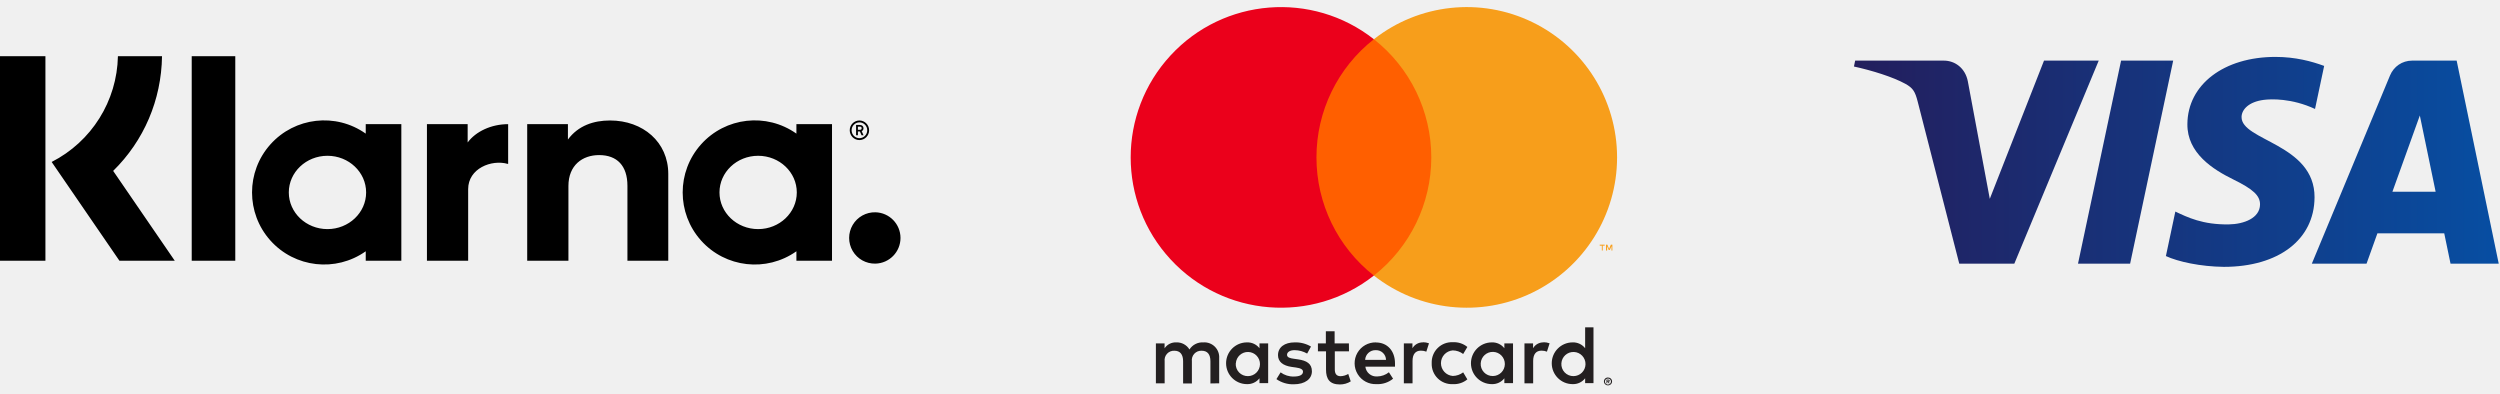
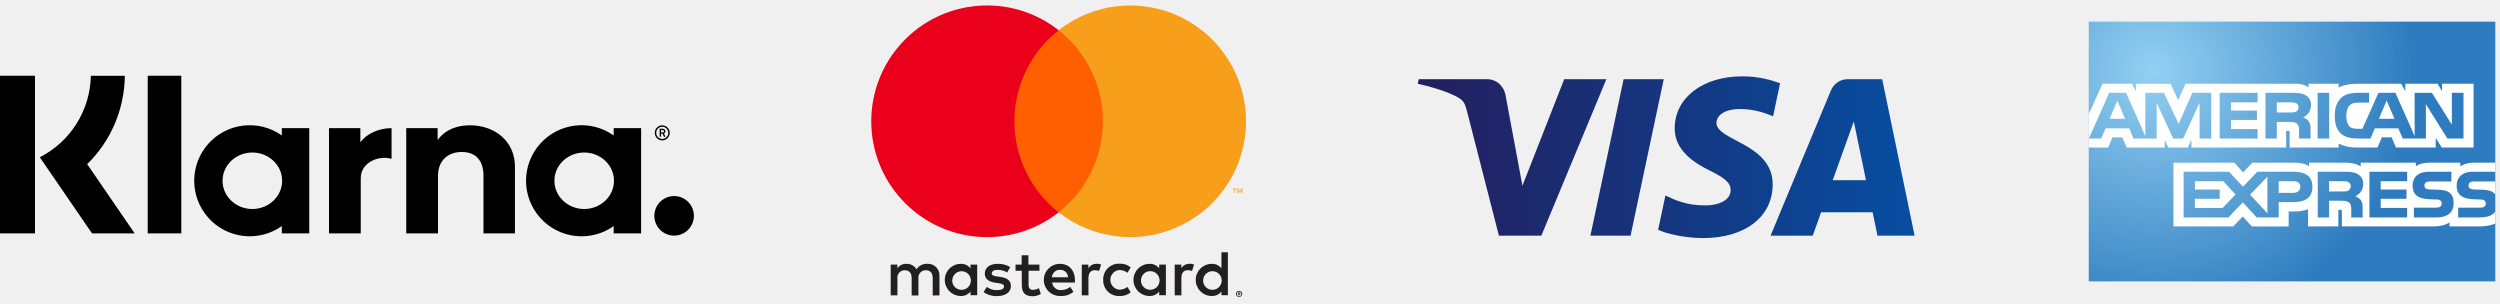
- <svg xmlns="http://www.w3.org/2000/svg" width="178" height="28" viewBox="0 0 178 28">
+ <svg xmlns="http://www.w3.org/2000/svg" width="231" height="28" viewBox="0 0 231 28">
  <defs>
    <linearGradient x1="0%" y1="50%" y2="50%" id="a">
      <stop stop-color="#231E5D" offset="0%" />
      <stop stop-color="#074EA2" offset="100%" />
    </linearGradient>
+     <radialGradient cx="15.981%" cy="18.773%" fx="15.981%" fy="18.773%" r="100%" gradientTransform="matrix(0 1 -.63889 0 .28 .028)" id="b">
+       <stop stop-color="#93D0F2" offset="0%" />
+       <stop stop-color="#2E7CBF" offset="100%" />
+     </radialGradient>
  </defs>
-   <g fill="none">
-     <path d="M13.65 18.564h3.102V4H13.65v14.564zm19.647-8.421V8.84h-2.899v9.724h2.935v-5.096c0-1.479 1.668-2.128 2.812-1.8.012.004.023.002.035.002V8.84c-1.202 0-2.306.522-2.883 1.303zm-9.981 6.169c-1.52 0-2.753-1.169-2.753-2.61 0-1.442 1.233-2.61 2.753-2.61s2.752 1.168 2.752 2.61c0 1.441-1.232 2.61-2.752 2.61zm2.724-6.798a5.131 5.131 0 1 0 0 8.377v.673h2.535V8.84H26.04v.674zm17.396-.936c-1.163 0-2.264.36-3 1.357V8.84h-2.899v9.724h2.935v-5.319c0-1.479.992-2.203 2.186-2.203 1.28 0 2.015.765 2.015 2.183v5.34h2.908V12.38c0-2.263-1.8-3.802-4.145-3.802zm18.894 6.537a1.828 1.828 0 1 0 0 3.655 1.828 1.828 0 0 0 0-3.655zm-8.35 1.197c-1.52 0-2.753-1.169-2.753-2.61 0-1.442 1.232-2.61 2.753-2.61 1.52 0 2.752 1.168 2.752 2.61 0 1.441-1.233 2.61-2.752 2.61zm2.724-6.798a5.132 5.132 0 1 0 0 8.377v.673h2.535V8.84h-2.535v.674zm4.378-.497h.141c.089 0 .126.043.126.11 0 .066-.024.115-.126.115h-.141v-.225zm.002.343h.14l.12.272h.141l-.132-.294c.085-.038.128-.111.128-.211 0-.138-.105-.23-.258-.23h-.27v.733h.13v-.27zM0 18.564h3.234V4H0v14.564zM11.536 4.001h-3.14a8.64 8.64 0 0 1-4.718 7.53l4.825 7.033h3.94l-4.386-6.396c2.19-2.149 3.434-5.045 3.479-8.167zm49.655 4.71a.56.56 0 0 1 .556.565.56.56 0 0 1-.556.563.56.56 0 0 1-.556-.563.56.56 0 0 1 .556-.564zm0 1.262c.38 0 .69-.313.69-.697a.695.695 0 0 0-.69-.698.693.693 0 0 0-.689.698c0 .384.308.697.689.697z" fill="#000" />
-     <path d="M86.806 27.29v-1.783a1.058 1.058 0 0 0-1.118-1.13 1.1 1.1 0 0 0-.999.506 1.043 1.043 0 0 0-.94-.505.94.94 0 0 0-.831.422v-.351h-.619v2.842h.624v-1.564a.666.666 0 0 1 .696-.755c.41 0 .618.268.618.75v1.58h.625v-1.575a.669.669 0 0 1 .695-.755c.422 0 .625.268.625.75v1.58l.624-.011zm9.236-2.841h-1.017v-.862h-.624v.862h-.565v.565h.577v1.308c0 .66.256 1.052.987 1.052.273.001.541-.075.773-.22l-.178-.529a1.142 1.142 0 0 1-.547.16c-.298 0-.41-.19-.41-.475v-1.296h1.01l-.006-.565zm5.274-.071a.838.838 0 0 0-.75.416v-.345h-.612v2.842h.619v-1.593c0-.47.202-.732.594-.732.132-.002.264.023.387.072l.19-.595a1.323 1.323 0 0 0-.44-.077l.012.012zm-7.973.297a2.125 2.125 0 0 0-1.16-.297c-.719 0-1.189.344-1.189.91 0 .463.345.748.981.838l.298.041c.339.048.5.137.5.297 0 .22-.227.345-.649.345-.34.01-.672-.095-.945-.297l-.298.482c.36.251.792.38 1.231.368.82 0 1.296-.386 1.296-.927s-.374-.761-.993-.85l-.297-.042c-.267-.036-.481-.09-.481-.28 0-.19.202-.332.54-.332.314.003.62.087.892.243l.274-.5zm16.56-.297a.838.838 0 0 0-.748.416v-.345h-.613v2.842h.619v-1.593c0-.47.202-.732.594-.732.133-.002.264.023.387.072l.19-.595a1.323 1.323 0 0 0-.44-.077l.012.012zm-7.966 1.486a1.436 1.436 0 0 0 1.516 1.486c.371.02.736-.102 1.023-.339l-.298-.499a1.249 1.249 0 0 1-.743.256.913.913 0 0 1 0-1.82c.27.003.53.093.743.256l.298-.5a1.486 1.486 0 0 0-1.023-.338 1.436 1.436 0 0 0-1.516 1.486v.012zm5.79 0v-1.415h-.617v.345a1.08 1.08 0 0 0-.892-.416 1.486 1.486 0 1 0 0 2.972 1.08 1.08 0 0 0 .892-.416v.345h.618v-1.415zm-2.3 0a.86.86 0 1 1 .862.91.853.853 0 0 1-.862-.91zm-7.462-1.486a1.487 1.487 0 1 0 .042 2.972c.428.022.848-.115 1.18-.386l-.297-.458a1.353 1.353 0 0 1-.826.297.788.788 0 0 1-.85-.695h2.11v-.238c0-.892-.553-1.486-1.35-1.486l-.009-.006zm0 .553a.705.705 0 0 1 .72.69h-1.487a.731.731 0 0 1 .756-.69h.011zm15.491.939v-2.563h-.594v1.487a1.08 1.08 0 0 0-.892-.416 1.486 1.486 0 1 0 0 2.972 1.08 1.08 0 0 0 .892-.416v.345h.594v-1.41zm1.032 1.008a.297.297 0 0 1 .205.08.276.276 0 0 1-.092.458.28.28 0 0 1-.113.024.297.297 0 0 1-.268-.173.28.28 0 0 1 .063-.31.297.297 0 0 1 .214-.08h-.01zm0 .502a.211.211 0 0 0 .154-.065.22.22 0 0 0 0-.298.22.22 0 0 0-.154-.065.223.223 0 0 0-.158.065.22.22 0 0 0 0 .298.22.22 0 0 0 .072.047.22.22 0 0 0 .095.018h-.01zm.018-.354a.119.119 0 0 1 .077.024.074.074 0 0 1 .027.063c0 .02-.007.039-.021.053a.104.104 0 0 1-.063.027l.087.098h-.069l-.08-.098h-.027v.098h-.056v-.262l.125-.003zm-.066.05v.072h.066a.062.062 0 0 0 .035 0 .03.03 0 0 0 0-.027.03.03 0 0 0 0-.026.062.062 0 0 0-.035 0l-.066-.018zm-3.27-1.206a.86.86 0 1 1 .862.91.853.853 0 0 1-.862-.91zm-20.877 0v-1.421h-.618v.345a1.08 1.08 0 0 0-.892-.416 1.486 1.486 0 1 0 0 2.972 1.08 1.08 0 0 0 .892-.416v.345h.618v-1.41zm-2.301 0a.86.86 0 1 1 .862.91.853.853 0 0 1-.868-.91h.006z" fill="#231F20" />
-     <path fill="#FF5F00" d="M93.138 2.793h9.364v16.83h-9.364z" />
-     <path d="M93.732 11.208a10.684 10.684 0 0 1 4.088-8.415 10.702 10.702 0 1 0 0 16.828 10.684 10.684 0 0 1-4.088-8.413z" fill="#EB001B" />
-     <path d="M115.136 11.208a10.702 10.702 0 0 1-17.316 8.413 10.702 10.702 0 0 0 0-16.828 10.702 10.702 0 0 1 17.316 8.412v.003zm-1.023 6.63v-.345h.14v-.072h-.354v.072h.152v.345h.062zm.687 0v-.417h-.107l-.125.298-.125-.298h-.095v.417h.077v-.313l.116.271h.08l.117-.27v.315l.062-.003z" fill="#F79E1B" />
-     <path d="M22.731.316l-3.067 14.458h-3.71L19.021.316h3.71zM38.34 9.651l1.952-5.428 1.125 5.428H38.34zm4.139 5.123h3.431L42.914.316h-3.166c-.712 0-1.313.418-1.58 1.06l-5.566 13.398h3.895l.774-2.16h4.759l.448 2.16zm-9.683-4.72c.017-3.816-5.233-4.027-5.197-5.731.011-.519.501-1.07 1.574-1.211.53-.07 1.996-.124 3.657.646l.65-3.065c-.893-.327-2.041-.641-3.47-.641-3.666 0-6.248 1.965-6.268 4.779-.025 2.082 1.842 3.242 3.248 3.935 1.445.708 1.93 1.163 1.924 1.796-.011.97-1.153 1.399-2.22 1.415-1.866.03-2.948-.508-3.81-.913l-.672 3.168c.866.401 2.466.75 4.125.768 3.897 0 6.446-1.94 6.458-4.947zM17.43.315l-6.01 14.458H7.499L4.54 3.236c-.18-.71-.335-.971-.881-1.27C2.768 1.478 1.295 1.02 0 .736l.087-.42H6.4c.804 0 1.528.54 1.71 1.474l1.563 8.367 3.86-9.84h3.897z" transform="translate(132 4)" fill="url(#a)" />
+   <g fill="none" fill-rule="evenodd">
+     <path d="M13.65 21.564h3.102V7H13.65v14.564zm19.647-8.421V11.84h-2.899v9.724h2.935v-5.096c0-1.479 1.668-2.128 2.812-1.8.012.004.023.002.035.002v-2.83c-1.202 0-2.306.522-2.883 1.303zm-9.981 6.169c-1.52 0-2.753-1.169-2.753-2.61 0-1.442 1.233-2.61 2.753-2.61s2.752 1.168 2.752 2.61c0 1.441-1.232 2.61-2.752 2.61zm2.724-6.798a5.131 5.131 0 1 0 0 8.377v.673h2.535V11.84H26.04v.674zm17.396-.936c-1.163 0-2.264.36-3 1.357V11.84h-2.899v9.724h2.935v-5.319c0-1.479.992-2.203 2.186-2.203 1.28 0 2.015.765 2.015 2.183v5.34h2.908V15.38c0-2.263-1.8-3.802-4.145-3.802zm18.894 6.537a1.828 1.828 0 1 0 0 3.655 1.828 1.828 0 0 0 0-3.655zm-8.35 1.197c-1.52 0-2.753-1.169-2.753-2.61 0-1.442 1.232-2.61 2.753-2.61 1.52 0 2.752 1.168 2.752 2.61 0 1.441-1.233 2.61-2.752 2.61zm2.724-6.798a5.132 5.132 0 1 0 0 8.377v.673h2.535V11.84h-2.535v.674zm4.378-.497h.141c.089 0 .126.043.126.11 0 .066-.024.115-.126.115h-.141v-.225zm.002.343h.14l.12.272h.141l-.132-.294c.085-.038.128-.111.128-.211 0-.138-.105-.23-.258-.23h-.27v.733h.13v-.27zM0 21.564h3.234V7H0v14.564zM11.536 7.001h-3.14a8.64 8.64 0 0 1-4.718 7.53l4.825 7.033h3.94l-4.386-6.396c2.19-2.149 3.434-5.045 3.479-8.167zm49.655 4.71a.56.56 0 0 1 .556.565.56.56 0 0 1-.556.563.56.56 0 0 1-.556-.563.56.56 0 0 1 .556-.564zm0 1.262c.38 0 .69-.313.69-.697a.695.695 0 0 0-.69-.698.693.693 0 0 0-.689.698c0 .384.308.697.689.697z" fill-rule="nonzero" fill="#000" />
+     <g fill-rule="nonzero">
+       <path d="M86.806 27.29v-1.783a1.058 1.058 0 0 0-1.118-1.13 1.1 1.1 0 0 0-.999.506 1.043 1.043 0 0 0-.94-.505.94.94 0 0 0-.831.422v-.351h-.619v2.842h.624v-1.564a.666.666 0 0 1 .696-.755c.41 0 .618.268.618.75v1.58h.625v-1.575a.669.669 0 0 1 .695-.755c.422 0 .625.268.625.75v1.58l.624-.011zm9.236-2.841h-1.017v-.862h-.624v.862h-.565v.565h.577v1.308c0 .66.256 1.052.987 1.052.273.001.541-.075.773-.22l-.178-.529a1.142 1.142 0 0 1-.547.16c-.298 0-.41-.19-.41-.475v-1.296h1.01l-.006-.565zm5.274-.071a.838.838 0 0 0-.75.416v-.345h-.612v2.842h.619v-1.593c0-.47.202-.732.594-.732.132-.002.264.023.387.072l.19-.595a1.323 1.323 0 0 0-.44-.077l.012.012zm-7.973.297a2.125 2.125 0 0 0-1.16-.297c-.719 0-1.189.344-1.189.91 0 .463.345.748.981.838l.298.041c.339.048.5.137.5.297 0 .22-.227.345-.649.345-.34.01-.672-.095-.945-.297l-.298.482c.36.251.792.38 1.231.368.82 0 1.296-.386 1.296-.927s-.374-.761-.993-.85l-.297-.042c-.267-.036-.481-.09-.481-.28 0-.19.202-.332.54-.332.314.003.62.087.892.243l.274-.5zm16.56-.297a.838.838 0 0 0-.748.416v-.345h-.613v2.842h.619v-1.593c0-.47.202-.732.594-.732.133-.002.264.023.387.072l.19-.595a1.323 1.323 0 0 0-.44-.077l.012.012zm-7.966 1.486a1.436 1.436 0 0 0 1.516 1.486c.371.02.736-.102 1.023-.339l-.298-.499a1.249 1.249 0 0 1-.743.256.913.913 0 0 1 0-1.82c.27.003.53.093.743.256l.298-.5a1.486 1.486 0 0 0-1.023-.338 1.436 1.436 0 0 0-1.516 1.486v.012zm5.79 0v-1.415h-.617v.345a1.08 1.08 0 0 0-.892-.416 1.486 1.486 0 1 0 0 2.972 1.08 1.08 0 0 0 .892-.416v.345h.618v-1.415zm-2.3 0a.86.86 0 1 1 .862.91.853.853 0 0 1-.862-.91zm-7.462-1.486a1.487 1.487 0 1 0 .042 2.972c.428.022.848-.115 1.18-.386l-.297-.458a1.353 1.353 0 0 1-.826.297.788.788 0 0 1-.85-.695h2.11v-.238c0-.892-.553-1.486-1.35-1.486l-.009-.006zm0 .553a.705.705 0 0 1 .72.69h-1.487a.731.731 0 0 1 .756-.69h.011zm15.491.939v-2.563h-.594v1.487a1.08 1.08 0 0 0-.892-.416 1.486 1.486 0 1 0 0 2.972 1.08 1.08 0 0 0 .892-.416v.345h.594v-1.41zm1.032 1.008a.297.297 0 0 1 .205.08.276.276 0 0 1-.092.458.28.28 0 0 1-.113.024.297.297 0 0 1-.268-.173.28.28 0 0 1 .063-.31.297.297 0 0 1 .214-.08h-.01zm0 .502a.211.211 0 0 0 .154-.065.22.22 0 0 0 0-.298.22.22 0 0 0-.154-.065.223.223 0 0 0-.158.065.22.22 0 0 0 0 .298.22.22 0 0 0 .072.047.22.22 0 0 0 .095.018h-.01zm.018-.354a.119.119 0 0 1 .077.024.074.074 0 0 1 .027.063c0 .02-.007.039-.021.053a.104.104 0 0 1-.063.027l.087.098h-.069l-.08-.098h-.027v.098h-.056v-.262l.125-.003zm-.066.05v.072h.066a.062.062 0 0 0 .035 0 .03.03 0 0 0 0-.027.03.03 0 0 0 0-.026.062.062 0 0 0-.035 0l-.066-.018zm-3.27-1.206a.86.86 0 1 1 .862.91.853.853 0 0 1-.862-.91zm-20.877 0v-1.421h-.618v.345a1.08 1.08 0 0 0-.892-.416 1.486 1.486 0 1 0 0 2.972 1.08 1.08 0 0 0 .892-.416v.345h.618v-1.41zm-2.301 0a.86.86 0 1 1 .862.91.853.853 0 0 1-.868-.91h.006z" fill="#231F20" />
+       <path fill="#FF5F00" d="M93.138 2.793h9.364v16.83h-9.364z" />
+       <path d="M93.732 11.208a10.684 10.684 0 0 1 4.088-8.415 10.702 10.702 0 1 0 0 16.828 10.684 10.684 0 0 1-4.088-8.413z" fill="#EB001B" />
+       <path d="M115.136 11.208a10.702 10.702 0 0 1-17.316 8.413 10.702 10.702 0 0 0 0-16.828 10.702 10.702 0 0 1 17.316 8.412v.003zm-1.023 6.63v-.345h.14v-.072h-.354v.072h.152v.345h.062zm.687 0v-.417h-.107l-.125.298-.125-.298h-.095v.417h.077v-.313l.116.271h.08l.117-.27v.315l.062-.003z" fill="#F79E1B" />
+     </g>
+     <path d="M22.731.316l-3.067 14.458h-3.71L19.021.316h3.71zM38.34 9.651l1.952-5.428 1.125 5.428H38.34zm4.139 5.123h3.431L42.914.316h-3.166c-.712 0-1.313.418-1.58 1.06l-5.566 13.398h3.895l.774-2.16h4.759l.448 2.16zm-9.683-4.72c.017-3.816-5.233-4.027-5.197-5.731.011-.519.501-1.07 1.574-1.211.53-.07 1.996-.124 3.657.646l.65-3.065c-.893-.327-2.041-.641-3.47-.641-3.666 0-6.248 1.965-6.268 4.779-.025 2.082 1.842 3.242 3.248 3.935 1.445.708 1.93 1.163 1.924 1.796-.011.97-1.153 1.399-2.22 1.415-1.866.03-2.948-.508-3.81-.913l-.672 3.168c.866.401 2.466.75 4.125.768 3.897 0 6.446-1.94 6.458-4.947zM17.43.315l-6.01 14.458H7.499L4.54 3.236c-.18-.71-.335-.971-.881-1.27C2.768 1.478 1.295 1.02 0 .736l.087-.42H6.4c.804 0 1.528.54 1.71 1.474l1.563 8.367 3.86-9.84h3.897z" transform="translate(131 7)" fill-rule="nonzero" fill="url(#a)" />
+     <path fill="url(#b)" d="M0 0h37.565v24H0z" transform="translate(193 2)" />
+     <path d="M230.565 16.768h-1.9c-.19 0-.316.005-.42.075-.112.07-.155.171-.155.305 0 .159.093.267.228.315.111.035.23.047.401.047l.565.015c.572.014.953.109 1.188.34.04.032.066.069.093.104v-1.201zm0 2.784c-.252.36-.745.54-1.414.54h-2.015v-.906h2.007c.198 0 .336-.024.422-.104a.372.372 0 0 0 .125-.276.344.344 0 0 0-.13-.28c-.074-.063-.183-.093-.368-.093-.98-.031-2.2.03-2.2-1.307 0-.613.4-1.257 1.497-1.257h2.076v-.841h-1.93c-.582 0-1.006.135-1.304.344v-.344h-2.858c-.456 0-.992.11-1.247.344v-.344h-5.099v.344c-.407-.283-1.09-.344-1.406-.344h-3.367v.344c-.32-.3-1.035-.344-1.47-.344h-3.765l-.861.902-.807-.902h-5.625v5.894h5.52l.887-.917.837.917 3.402.003v-1.387h.333c.45.008.983-.012 1.454-.208v1.592h2.806v-1.537h.135c.172 0 .189.008.189.174v1.363h8.525c.54 0 1.105-.134 1.419-.378v.378h2.703c.562 0 1.113-.078 1.53-.272v-1.098zm-4.16-1.687c.203.203.31.46.31.895 0 .908-.585 1.333-1.637 1.333h-2.032v-.907h2.024c.199 0 .337-.024.424-.104a.372.372 0 0 0-.001-.555c-.08-.064-.19-.094-.375-.094-.974-.031-2.195.03-2.195-1.307 0-.613.397-1.257 1.49-1.257h2.093v.899h-1.913c-.19 0-.315.007-.421.075-.112.07-.155.171-.155.305 0 .159.097.267.229.315.109.035.227.047.405.047l.564.015c.565.014.953.109 1.19.34zm-9.414-.261c-.141.08-.315.086-.519.086h-1.267v-.948h1.287c.184 0 .372.003.499.076.132.068.215.2.215.38s-.083.327-.215.406zm.63.526c.23.082.42.232.51.355.147.205.168.398.175.77v.838h-1.052v-.53c0-.253.026-.63-.166-.825-.155-.152-.386-.188-.767-.188h-1.116v1.543h-1.046v-4.224h2.41c.526 0 .913.022 1.254.199.329.191.535.456.535.937 0 .675-.464 1.02-.737 1.125zm1.316-2.261h3.483v.873h-2.444v.768h2.384v.86h-2.384v.841l2.444.005v.877h-3.483v-4.224zm-7.038 1.949h-1.349v-1.076h1.36c.377 0 .638.149.638.517 0 .366-.249.559-.65.559zm-2.39 1.89l-1.603-1.72 1.603-1.666v3.386zm-4.137-.497h-2.565v-.84h2.291v-.86h-2.29v-.769h2.614l1.143 1.23-1.193 1.24zm8.294-1.952c0 1.174-.904 1.416-1.813 1.416h-1.303v1.418h-2.028l-1.286-1.399-1.334 1.399h-4.135v-4.224h4.2l1.283 1.383 1.325-1.383h3.334c.83 0 1.757.221 1.757 1.39zm-17.304-6.281l-.72-1.683-.712 1.683h1.432zm15.805-.67c-.145.083-.315.086-.519.086h-1.272v-.937h1.29c.183 0 .371.009.496.077.137.06.222.192.222.373 0 .184-.08.333-.217.4zm9.086.67l-.729-1.683-.719 1.683h1.448zm-16.936 1.823h-1.074l-.005-3.307-1.518 3.307h-.92l-1.525-3.31v3.31h-2.134l-.401-.942h-2.182l-.409.942h-1.137l1.878-4.224h1.557l1.782 3.998V8.577h1.712l1.37 2.866 1.26-2.866h1.746v4.224zm4.283 0h-3.501V8.577h3.5v.88h-2.45v.76h2.394v.866h-2.395v.844h2.452v.874zm4.938-3.086c0 .673-.467 1.02-.739 1.126.23.083.426.232.517.355.15.21.176.397.176.774v.83h-1.058l-.003-.532c0-.255.026-.62-.166-.822-.154-.15-.385-.181-.763-.181h-1.126V12.8h-1.048V8.577h2.41c.537 0 .932.013 1.27.204.331.187.53.463.53.934zm.61-1.138h1.069V12.8h-1.07V8.577zm13.478 4.224h-1.486l-1.987-3.17v3.17h-2.137l-.409-.942h-2.173l-.399.942h-1.226c-.51 0-1.153-.109-1.521-.467-.366-.36-.557-.845-.557-1.612 0-.627.114-1.2.563-1.653.34-.336.87-.492 1.59-.492h1.016v.905h-.99c-.383 0-.6.055-.81.25-.18.178-.3.515-.3.958 0 .451.092.778.287.99.162.169.455.22.731.22h.47l1.479-3.323h1.57l1.775 3.995V8.577h1.597l1.842 2.942V8.577h1.075v4.224zm-32.835.829l.401-.938h.906l.403.938h3.524v-.718l.316.72h1.828l.316-.73v.728h8.76l-.007-1.54h.17c.117.004.154.014.154.203v1.337h4.527v-.358c.368.189.936.358 1.683.358h1.907l.404-.938h.904l.401.938h3.672v-.891l.556.89h2.942V7.74h-2.91v.695l-.41-.695h-2.987v.695l-.374-.695h-4.039c-.674 0-1.268.092-1.75.345V7.74h-2.783v.345c-.305-.26-.722-.345-1.183-.345h-10.177l-.683 1.521-.702-1.52h-3.205v.694l-.353-.695h-2.732L193 10.541v3.089h1.791z" fill="#FFF" />
  </g>
</svg>
